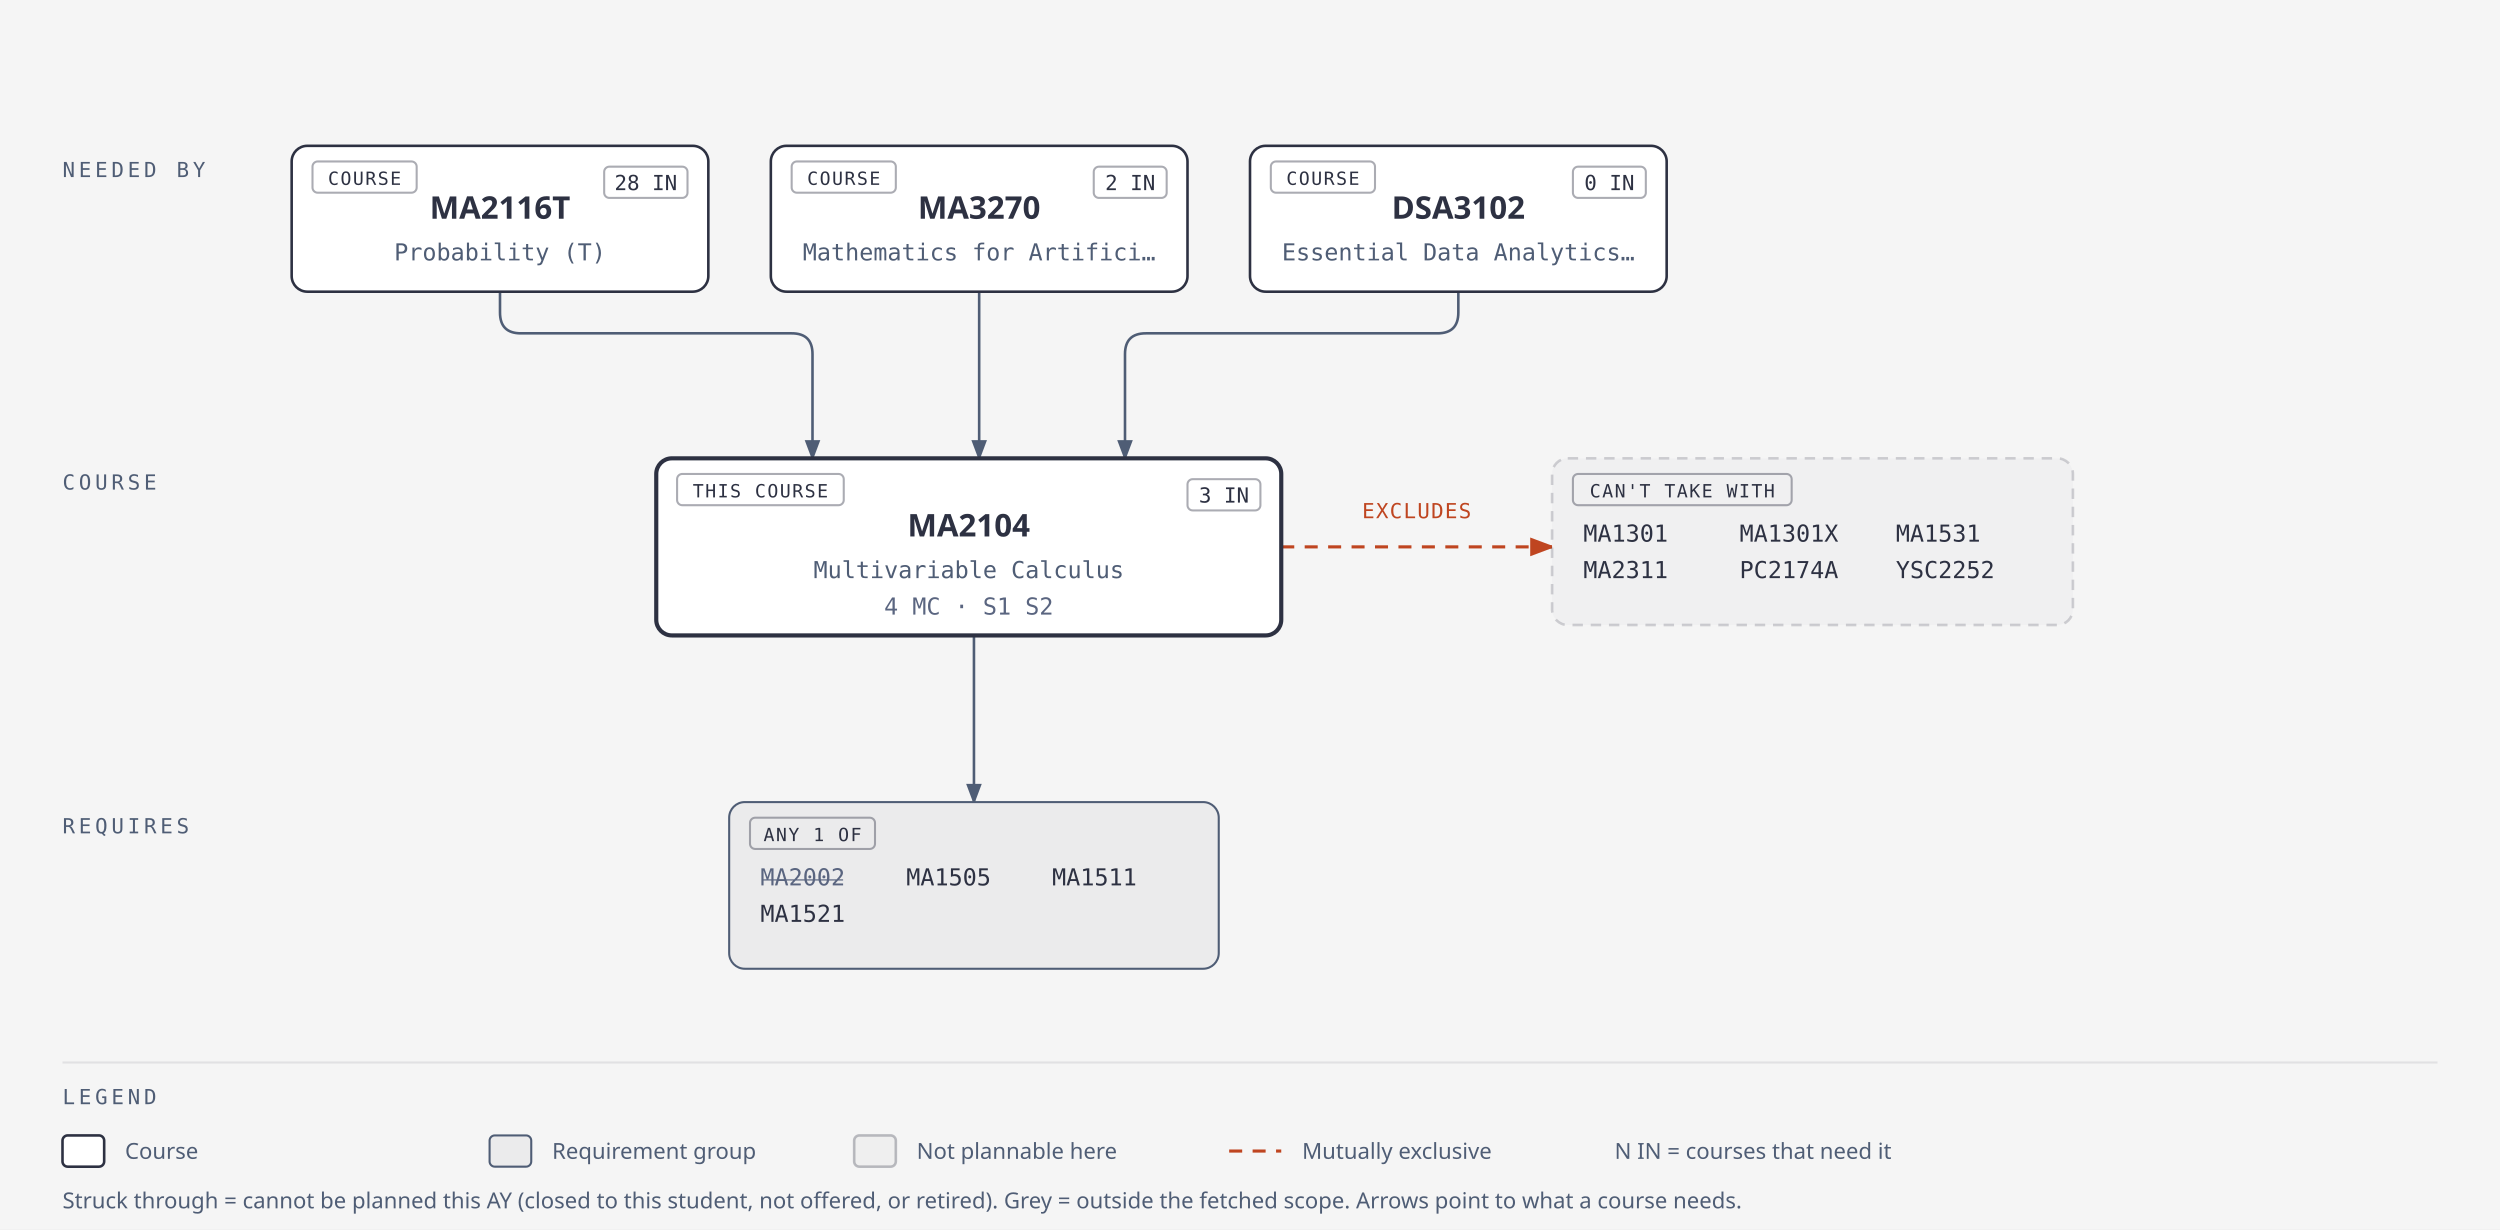
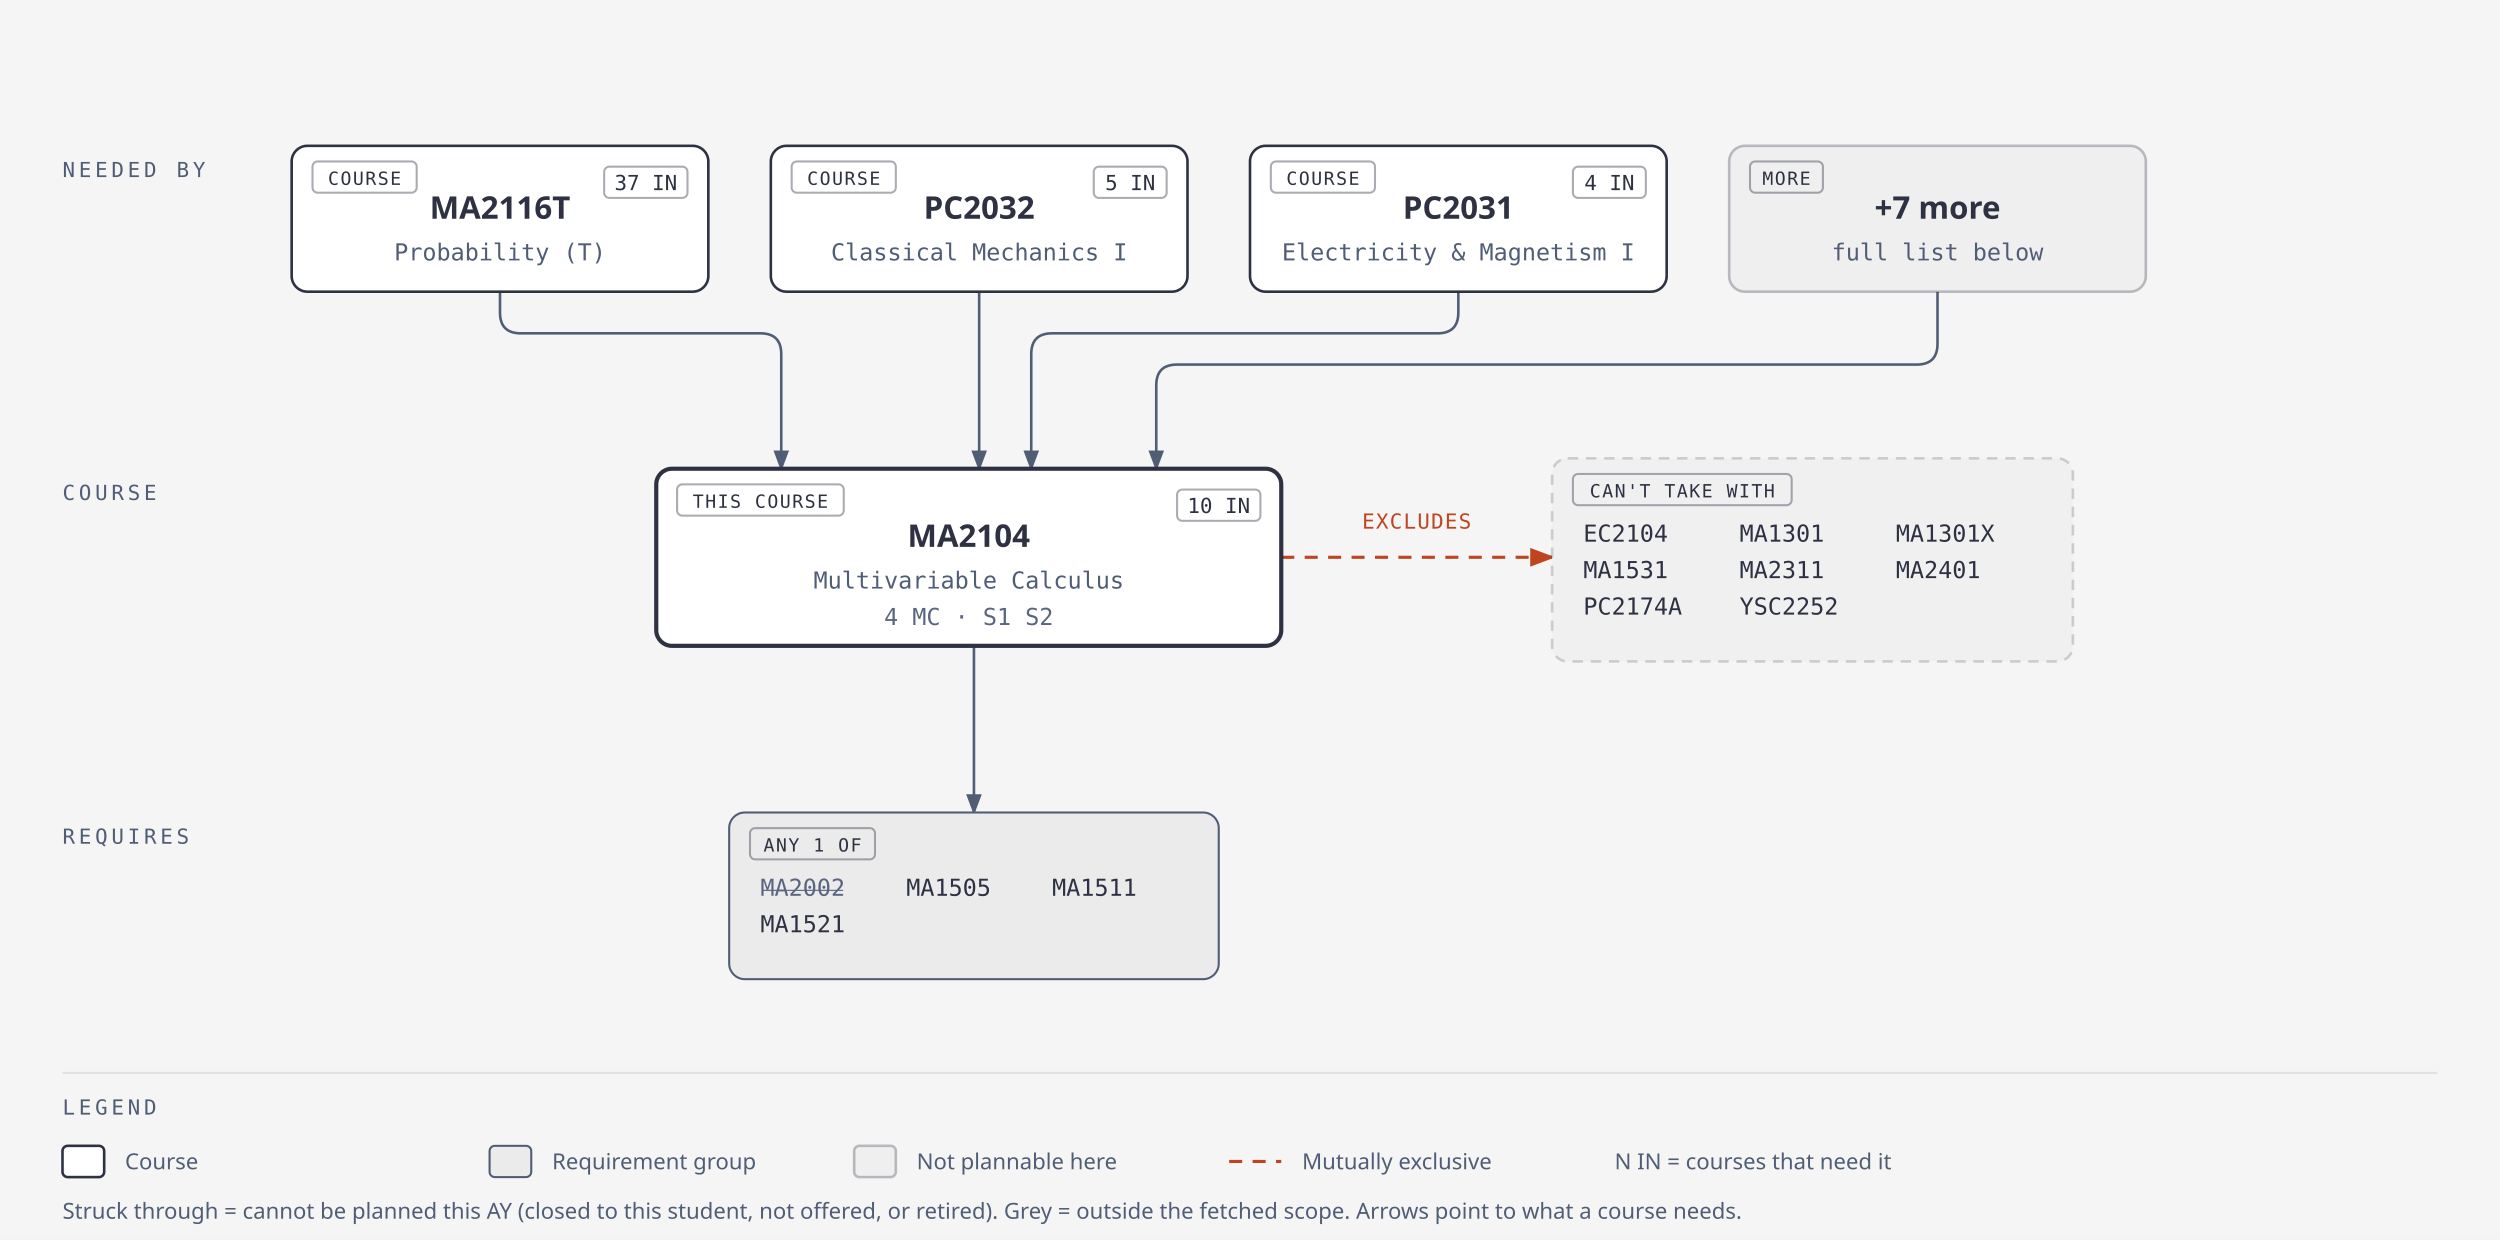
- <svg xmlns="http://www.w3.org/2000/svg" width="960" height="472" viewBox="0 0 960 472" role="img" aria-labelledby="ma2104-title ma2104-desc">
+ <svg xmlns="http://www.w3.org/2000/svg" width="960" height="476" viewBox="0 0 960 476" role="img" aria-labelledby="ma2104-title ma2104-desc">
  <defs>
    <marker id="arrow" markerWidth="8" markerHeight="6" refX="7" refY="3" orient="auto">
      <polygon points="0 0, 8 3, 0 6" fill="#4f5d75" />
    </marker>
    <marker id="arrow-accent" markerWidth="8" markerHeight="6" refX="7" refY="3" orient="auto">
      <polygon points="0 0, 8 3, 0 6" fill="#bf4520" />
    </marker>
  </defs>
  <rect width="100%" height="100%" fill="#f5f5f5" />
  <text x="24" y="68" fill="#4f5d75" font-size="8" font-family="'Geist Mono', ui-monospace, monospace" letter-spacing="0.18em">NEEDED BY</text>
-   <text x="24" y="188" fill="#4f5d75" font-size="8" font-family="'Geist Mono', ui-monospace, monospace" letter-spacing="0.18em">COURSE</text>
-   <text x="24" y="320" fill="#4f5d75" font-size="8" font-family="'Geist Mono', ui-monospace, monospace" letter-spacing="0.18em">REQUIRES</text>
-   <path d="M 192,112 V 120 Q 192,128 200,128 H 304 Q 312,128 312,136 V 176" fill="none" stroke="#4f5d75" stroke-width="1" marker-end="url(#arrow)" />
-   <path d="M 376,112 V 176" fill="none" stroke="#4f5d75" stroke-width="1" marker-end="url(#arrow)" />
-   <path d="M 560,112 V 120 Q 560,128 552,128 H 440 Q 432,128 432,136 V 176" fill="none" stroke="#4f5d75" stroke-width="1" marker-end="url(#arrow)" />
-   <path d="M 374,244 V 308" fill="none" stroke="#4f5d75" stroke-width="1" marker-end="url(#arrow)" />
-   <line x1="492" y1="210" x2="596" y2="210" stroke="#bf4520" stroke-width="1.2" stroke-dasharray="5,4" marker-end="url(#arrow-accent)" />
-   <rect x="518" y="190" width="52" height="12" rx="2" fill="#f5f5f5" />
-   <text x="544" y="199" fill="#bf4520" font-size="8" font-family="'Geist Mono', ui-monospace, monospace" text-anchor="middle" letter-spacing="0.06em">EXCLUDES</text>
+   <text x="24" y="192" fill="#4f5d75" font-size="8" font-family="'Geist Mono', ui-monospace, monospace" letter-spacing="0.18em">COURSE</text>
+   <text x="24" y="324" fill="#4f5d75" font-size="8" font-family="'Geist Mono', ui-monospace, monospace" letter-spacing="0.18em">REQUIRES</text>
+   <path d="M 192,112 V 120 Q 192,128 200,128 H 292 Q 300,128 300,136 V 180" fill="none" stroke="#4f5d75" stroke-width="1" marker-end="url(#arrow)" />
+   <path d="M 376,112 V 180" fill="none" stroke="#4f5d75" stroke-width="1" marker-end="url(#arrow)" />
+   <path d="M 560,112 V 120 Q 560,128 552,128 H 404 Q 396,128 396,136 V 180" fill="none" stroke="#4f5d75" stroke-width="1" marker-end="url(#arrow)" />
+   <path d="M 744,112 V 132 Q 744,140 736,140 H 452 Q 444,140 444,148 V 180" fill="none" stroke="#4f5d75" stroke-width="1" marker-end="url(#arrow)" />
+   <path d="M 374,248 V 312" fill="none" stroke="#4f5d75" stroke-width="1" marker-end="url(#arrow)" />
+   <line x1="492" y1="214" x2="596" y2="214" stroke="#bf4520" stroke-width="1.2" stroke-dasharray="5,4" marker-end="url(#arrow-accent)" />
+   <rect x="518" y="194" width="52" height="12" rx="2" fill="#f5f5f5" />
+   <text x="544" y="203" fill="#bf4520" font-size="8" font-family="'Geist Mono', ui-monospace, monospace" text-anchor="middle" letter-spacing="0.06em">EXCLUDES</text>
  <rect x="112" y="56" width="160" height="56" rx="6" fill="#f5f5f5" />
  <rect x="112" y="56" width="160" height="56" rx="6" fill="#ffffff" stroke="#2d3142" stroke-width="1" />
  <rect x="120" y="62" width="40" height="12" rx="2" fill="transparent" stroke="rgba(45,49,66,0.40)" stroke-width="0.8" />
  <text x="140" y="71" fill="#2d3142" font-size="7" font-family="'Geist Mono', ui-monospace, monospace" text-anchor="middle" letter-spacing="0.08em">COURSE</text>
  <rect x="232" y="64" width="32" height="12" rx="2" fill="transparent" stroke="rgba(45,49,66,0.40)" stroke-width="0.8" />
-   <text x="248" y="73" fill="#2d3142" font-size="8" font-family="'Geist Mono', ui-monospace, monospace" text-anchor="middle">28 IN</text>
+   <text x="248" y="73" fill="#2d3142" font-size="8" font-family="'Geist Mono', ui-monospace, monospace" text-anchor="middle">37 IN</text>
  <text x="192" y="84" fill="#2d3142" font-size="12" font-weight="600" font-family="'Geist', system-ui, sans-serif" text-anchor="middle">MA2116T</text>
  <text x="192" y="100" fill="#4f5d75" font-size="9" font-family="'Geist Mono', ui-monospace, monospace" text-anchor="middle">Probability (T)</text>
  <rect x="296" y="56" width="160" height="56" rx="6" fill="#f5f5f5" />
  <rect x="296" y="56" width="160" height="56" rx="6" fill="#ffffff" stroke="#2d3142" stroke-width="1" />
  <rect x="304" y="62" width="40" height="12" rx="2" fill="transparent" stroke="rgba(45,49,66,0.40)" stroke-width="0.8" />
  <text x="324" y="71" fill="#2d3142" font-size="7" font-family="'Geist Mono', ui-monospace, monospace" text-anchor="middle" letter-spacing="0.08em">COURSE</text>
  <rect x="420" y="64" width="28" height="12" rx="2" fill="transparent" stroke="rgba(45,49,66,0.40)" stroke-width="0.8" />
-   <text x="434" y="73" fill="#2d3142" font-size="8" font-family="'Geist Mono', ui-monospace, monospace" text-anchor="middle">2 IN</text>
-   <text x="376" y="84" fill="#2d3142" font-size="12" font-weight="600" font-family="'Geist', system-ui, sans-serif" text-anchor="middle">MA3270</text>
-   <text x="376" y="100" fill="#4f5d75" font-size="9" font-family="'Geist Mono', ui-monospace, monospace" text-anchor="middle">Mathematics for Artifici…</text>
+   <text x="434" y="73" fill="#2d3142" font-size="8" font-family="'Geist Mono', ui-monospace, monospace" text-anchor="middle">5 IN</text>
+   <text x="376" y="84" fill="#2d3142" font-size="12" font-weight="600" font-family="'Geist', system-ui, sans-serif" text-anchor="middle">PC2032</text>
+   <text x="376" y="100" fill="#4f5d75" font-size="9" font-family="'Geist Mono', ui-monospace, monospace" text-anchor="middle">Classical Mechanics I</text>
  <rect x="480" y="56" width="160" height="56" rx="6" fill="#f5f5f5" />
  <rect x="480" y="56" width="160" height="56" rx="6" fill="#ffffff" stroke="#2d3142" stroke-width="1" />
  <rect x="488" y="62" width="40" height="12" rx="2" fill="transparent" stroke="rgba(45,49,66,0.40)" stroke-width="0.8" />
  <text x="508" y="71" fill="#2d3142" font-size="7" font-family="'Geist Mono', ui-monospace, monospace" text-anchor="middle" letter-spacing="0.08em">COURSE</text>
  <rect x="604" y="64" width="28" height="12" rx="2" fill="transparent" stroke="rgba(45,49,66,0.40)" stroke-width="0.8" />
-   <text x="618" y="73" fill="#2d3142" font-size="8" font-family="'Geist Mono', ui-monospace, monospace" text-anchor="middle">0 IN</text>
-   <text x="560" y="84" fill="#2d3142" font-size="12" font-weight="600" font-family="'Geist', system-ui, sans-serif" text-anchor="middle">DSA3102</text>
-   <text x="560" y="100" fill="#4f5d75" font-size="9" font-family="'Geist Mono', ui-monospace, monospace" text-anchor="middle">Essential Data Analytics…</text>
-   <rect x="252" y="176" width="240" height="68" rx="6" fill="#f5f5f5" />
-   <rect x="252" y="176" width="240" height="68" rx="6" fill="#ffffff" stroke="#2d3142" stroke-width="1.6" />
-   <rect x="260" y="182" width="64" height="12" rx="2" fill="transparent" stroke="rgba(45,49,66,0.40)" stroke-width="0.8" />
-   <text x="292" y="191" fill="#2d3142" font-size="7" font-family="'Geist Mono', ui-monospace, monospace" text-anchor="middle" letter-spacing="0.08em">THIS COURSE</text>
-   <rect x="456" y="184" width="28" height="12" rx="2" fill="transparent" stroke="rgba(45,49,66,0.40)" stroke-width="0.8" />
-   <text x="470" y="193" fill="#2d3142" font-size="8" font-family="'Geist Mono', ui-monospace, monospace" text-anchor="middle">3 IN</text>
-   <text x="372" y="206" fill="#2d3142" font-size="12" font-weight="600" font-family="'Geist', system-ui, sans-serif" text-anchor="middle">MA2104</text>
-   <text x="372" y="222" fill="#4f5d75" font-size="9" font-family="'Geist Mono', ui-monospace, monospace" text-anchor="middle">Multivariable Calculus</text>
-   <text x="372" y="236" fill="#5a6580" font-size="9" font-family="'Geist Mono', ui-monospace, monospace" text-anchor="middle">4 MC · S1 S2</text>
-   <rect x="596" y="176" width="200" height="64" rx="6" fill="#f5f5f5" />
-   <rect x="596" y="176" width="200" height="64" rx="6" fill="rgba(45,49,66,0.02)" stroke="rgba(45,49,66,0.20)" stroke-width="1" stroke-dasharray="4,3" />
+   <text x="618" y="73" fill="#2d3142" font-size="8" font-family="'Geist Mono', ui-monospace, monospace" text-anchor="middle">4 IN</text>
+   <text x="560" y="84" fill="#2d3142" font-size="12" font-weight="600" font-family="'Geist', system-ui, sans-serif" text-anchor="middle">PC2031</text>
+   <text x="560" y="100" fill="#4f5d75" font-size="9" font-family="'Geist Mono', ui-monospace, monospace" text-anchor="middle">Electricity &amp; Magnetism I</text>
+   <rect x="664" y="56" width="160" height="56" rx="6" fill="#f5f5f5" />
+   <rect x="664" y="56" width="160" height="56" rx="6" fill="rgba(45,49,66,0.03)" stroke="rgba(45,49,66,0.30)" stroke-width="1" />
+   <rect x="672" y="62" width="28" height="12" rx="2" fill="transparent" stroke="rgba(45,49,66,0.40)" stroke-width="0.8" />
+   <text x="686" y="71" fill="#2d3142" font-size="7" font-family="'Geist Mono', ui-monospace, monospace" text-anchor="middle" letter-spacing="0.08em">MORE</text>
+   <text x="744" y="84" fill="#2d3142" font-size="12" font-weight="600" font-family="'Geist', system-ui, sans-serif" text-anchor="middle">+7 more</text>
+   <text x="744" y="100" fill="#4f5d75" font-size="9" font-family="'Geist Mono', ui-monospace, monospace" text-anchor="middle">full list below</text>
+   <rect x="252" y="180" width="240" height="68" rx="6" fill="#f5f5f5" />
+   <rect x="252" y="180" width="240" height="68" rx="6" fill="#ffffff" stroke="#2d3142" stroke-width="1.6" />
+   <rect x="260" y="186" width="64" height="12" rx="2" fill="transparent" stroke="rgba(45,49,66,0.40)" stroke-width="0.8" />
+   <text x="292" y="195" fill="#2d3142" font-size="7" font-family="'Geist Mono', ui-monospace, monospace" text-anchor="middle" letter-spacing="0.08em">THIS COURSE</text>
+   <rect x="452" y="188" width="32" height="12" rx="2" fill="transparent" stroke="rgba(45,49,66,0.40)" stroke-width="0.8" />
+   <text x="468" y="197" fill="#2d3142" font-size="8" font-family="'Geist Mono', ui-monospace, monospace" text-anchor="middle">10 IN</text>
+   <text x="372" y="210" fill="#2d3142" font-size="12" font-weight="600" font-family="'Geist', system-ui, sans-serif" text-anchor="middle">MA2104</text>
+   <text x="372" y="226" fill="#4f5d75" font-size="9" font-family="'Geist Mono', ui-monospace, monospace" text-anchor="middle">Multivariable Calculus</text>
+   <text x="372" y="240" fill="#5a6580" font-size="9" font-family="'Geist Mono', ui-monospace, monospace" text-anchor="middle">4 MC · S1 S2</text>
+   <rect x="596" y="176" width="200" height="78" rx="6" fill="#f5f5f5" />
+   <rect x="596" y="176" width="200" height="78" rx="6" fill="rgba(45,49,66,0.02)" stroke="rgba(45,49,66,0.20)" stroke-width="1" stroke-dasharray="4,3" />
  <rect x="604" y="182" width="84" height="12" rx="2" fill="transparent" stroke="rgba(45,49,66,0.40)" stroke-width="0.8" />
  <text x="646" y="191" fill="#2d3142" font-size="7" font-family="'Geist Mono', ui-monospace, monospace" text-anchor="middle" letter-spacing="0.08em">CAN'T TAKE WITH</text>
-   <text x="608" y="208" fill="#2d3142" font-size="9" font-family="'Geist Mono', ui-monospace, monospace">MA1301</text>
-   <text x="668" y="208" fill="#2d3142" font-size="9" font-family="'Geist Mono', ui-monospace, monospace">MA1301X</text>
-   <text x="728" y="208" fill="#2d3142" font-size="9" font-family="'Geist Mono', ui-monospace, monospace">MA1531</text>
-   <text x="608" y="222" fill="#2d3142" font-size="9" font-family="'Geist Mono', ui-monospace, monospace">MA2311</text>
-   <text x="668" y="222" fill="#2d3142" font-size="9" font-family="'Geist Mono', ui-monospace, monospace">PC2174A</text>
-   <text x="728" y="222" fill="#2d3142" font-size="9" font-family="'Geist Mono', ui-monospace, monospace">YSC2252</text>
-   <rect x="280" y="308" width="188" height="64" rx="6" fill="#f5f5f5" />
-   <rect x="280" y="308" width="188" height="64" rx="6" fill="rgba(45,49,66,0.05)" stroke="#4f5d75" stroke-width="0.8" />
-   <rect x="288" y="314" width="48" height="12" rx="2" fill="transparent" stroke="rgba(45,49,66,0.40)" stroke-width="0.8" />
-   <text x="312" y="323" fill="#2d3142" font-size="7" font-family="'Geist Mono', ui-monospace, monospace" text-anchor="middle" letter-spacing="0.08em">ANY 1 OF</text>
-   <text x="292" y="340" fill="#5a6580" font-size="9" font-family="'Geist Mono', ui-monospace, monospace" text-decoration="line-through">MA2002</text>
-   <text x="348" y="340" fill="#2d3142" font-size="9" font-family="'Geist Mono', ui-monospace, monospace">MA1505</text>
-   <text x="404" y="340" fill="#2d3142" font-size="9" font-family="'Geist Mono', ui-monospace, monospace">MA1511</text>
-   <text x="292" y="354" fill="#2d3142" font-size="9" font-family="'Geist Mono', ui-monospace, monospace">MA1521</text>
-   <line x1="24" y1="408" x2="936" y2="408" stroke="rgba(45,49,66,0.10)" stroke-width="0.8" />
-   <text x="24" y="424" fill="#4f5d75" font-size="8" font-family="'Geist Mono', ui-monospace, monospace" letter-spacing="0.18em">LEGEND</text>
-   <rect x="24" y="436" width="16" height="12" rx="2" fill="#ffffff" stroke="#2d3142" stroke-width="1" />
-   <text x="48" y="445" fill="#4f5d75" font-size="8.5" font-family="'Geist', system-ui, sans-serif">Course</text>
-   <rect x="188" y="436" width="16" height="12" rx="2" fill="rgba(45,49,66,0.05)" stroke="#4f5d75" stroke-width="0.8" />
-   <text x="212" y="445" fill="#4f5d75" font-size="8.5" font-family="'Geist', system-ui, sans-serif">Requirement group</text>
-   <rect x="328" y="436" width="16" height="12" rx="2" fill="rgba(45,49,66,0.03)" stroke="rgba(45,49,66,0.30)" stroke-width="1" />
-   <text x="352" y="445" fill="#4f5d75" font-size="8.5" font-family="'Geist', system-ui, sans-serif">Not plannable here</text>
-   <line x1="472" y1="442" x2="492" y2="442" stroke="#bf4520" stroke-width="1.2" stroke-dasharray="5,4" />
-   <text x="500" y="445" fill="#4f5d75" font-size="8.5" font-family="'Geist', system-ui, sans-serif">Mutually exclusive</text>
-   <text x="620" y="445" fill="#4f5d75" font-size="8.5" font-family="'Geist', system-ui, sans-serif">N IN = courses that need it</text>
-   <text x="24" y="464" fill="#4f5d75" font-size="8.5" font-family="'Geist', system-ui, sans-serif">Struck through = cannot be planned this AY (closed to this student, not offered, or retired). Grey = outside the fetched scope. Arrows point to what a course needs.</text>
+   <text x="608" y="208" fill="#2d3142" font-size="9" font-family="'Geist Mono', ui-monospace, monospace">EC2104</text>
+   <text x="668" y="208" fill="#2d3142" font-size="9" font-family="'Geist Mono', ui-monospace, monospace">MA1301</text>
+   <text x="728" y="208" fill="#2d3142" font-size="9" font-family="'Geist Mono', ui-monospace, monospace">MA1301X</text>
+   <text x="608" y="222" fill="#2d3142" font-size="9" font-family="'Geist Mono', ui-monospace, monospace">MA1531</text>
+   <text x="668" y="222" fill="#2d3142" font-size="9" font-family="'Geist Mono', ui-monospace, monospace">MA2311</text>
+   <text x="728" y="222" fill="#2d3142" font-size="9" font-family="'Geist Mono', ui-monospace, monospace">MA2401</text>
+   <text x="608" y="236" fill="#2d3142" font-size="9" font-family="'Geist Mono', ui-monospace, monospace">PC2174A</text>
+   <text x="668" y="236" fill="#2d3142" font-size="9" font-family="'Geist Mono', ui-monospace, monospace">YSC2252</text>
+   <rect x="280" y="312" width="188" height="64" rx="6" fill="#f5f5f5" />
+   <rect x="280" y="312" width="188" height="64" rx="6" fill="rgba(45,49,66,0.05)" stroke="#4f5d75" stroke-width="0.8" />
+   <rect x="288" y="318" width="48" height="12" rx="2" fill="transparent" stroke="rgba(45,49,66,0.40)" stroke-width="0.8" />
+   <text x="312" y="327" fill="#2d3142" font-size="7" font-family="'Geist Mono', ui-monospace, monospace" text-anchor="middle" letter-spacing="0.08em">ANY 1 OF</text>
+   <text x="292" y="344" fill="#5a6580" font-size="9" font-family="'Geist Mono', ui-monospace, monospace" text-decoration="line-through">MA2002</text>
+   <text x="348" y="344" fill="#2d3142" font-size="9" font-family="'Geist Mono', ui-monospace, monospace">MA1505</text>
+   <text x="404" y="344" fill="#2d3142" font-size="9" font-family="'Geist Mono', ui-monospace, monospace">MA1511</text>
+   <text x="292" y="358" fill="#2d3142" font-size="9" font-family="'Geist Mono', ui-monospace, monospace">MA1521</text>
+   <line x1="24" y1="412" x2="936" y2="412" stroke="rgba(45,49,66,0.10)" stroke-width="0.8" />
+   <text x="24" y="428" fill="#4f5d75" font-size="8" font-family="'Geist Mono', ui-monospace, monospace" letter-spacing="0.18em">LEGEND</text>
+   <rect x="24" y="440" width="16" height="12" rx="2" fill="#ffffff" stroke="#2d3142" stroke-width="1" />
+   <text x="48" y="449" fill="#4f5d75" font-size="8.5" font-family="'Geist', system-ui, sans-serif">Course</text>
+   <rect x="188" y="440" width="16" height="12" rx="2" fill="rgba(45,49,66,0.05)" stroke="#4f5d75" stroke-width="0.8" />
+   <text x="212" y="449" fill="#4f5d75" font-size="8.5" font-family="'Geist', system-ui, sans-serif">Requirement group</text>
+   <rect x="328" y="440" width="16" height="12" rx="2" fill="rgba(45,49,66,0.03)" stroke="rgba(45,49,66,0.30)" stroke-width="1" />
+   <text x="352" y="449" fill="#4f5d75" font-size="8.5" font-family="'Geist', system-ui, sans-serif">Not plannable here</text>
+   <line x1="472" y1="446" x2="492" y2="446" stroke="#bf4520" stroke-width="1.2" stroke-dasharray="5,4" />
+   <text x="500" y="449" fill="#4f5d75" font-size="8.5" font-family="'Geist', system-ui, sans-serif">Mutually exclusive</text>
+   <text x="620" y="449" fill="#4f5d75" font-size="8.5" font-family="'Geist', system-ui, sans-serif">N IN = courses that need it</text>
+   <text x="24" y="468" fill="#4f5d75" font-size="8.5" font-family="'Geist', system-ui, sans-serif">Struck through = cannot be planned this AY (closed to this student, not offered, or retired). Grey = outside the fetched scope. Arrows point to what a course needs.</text>
</svg>
